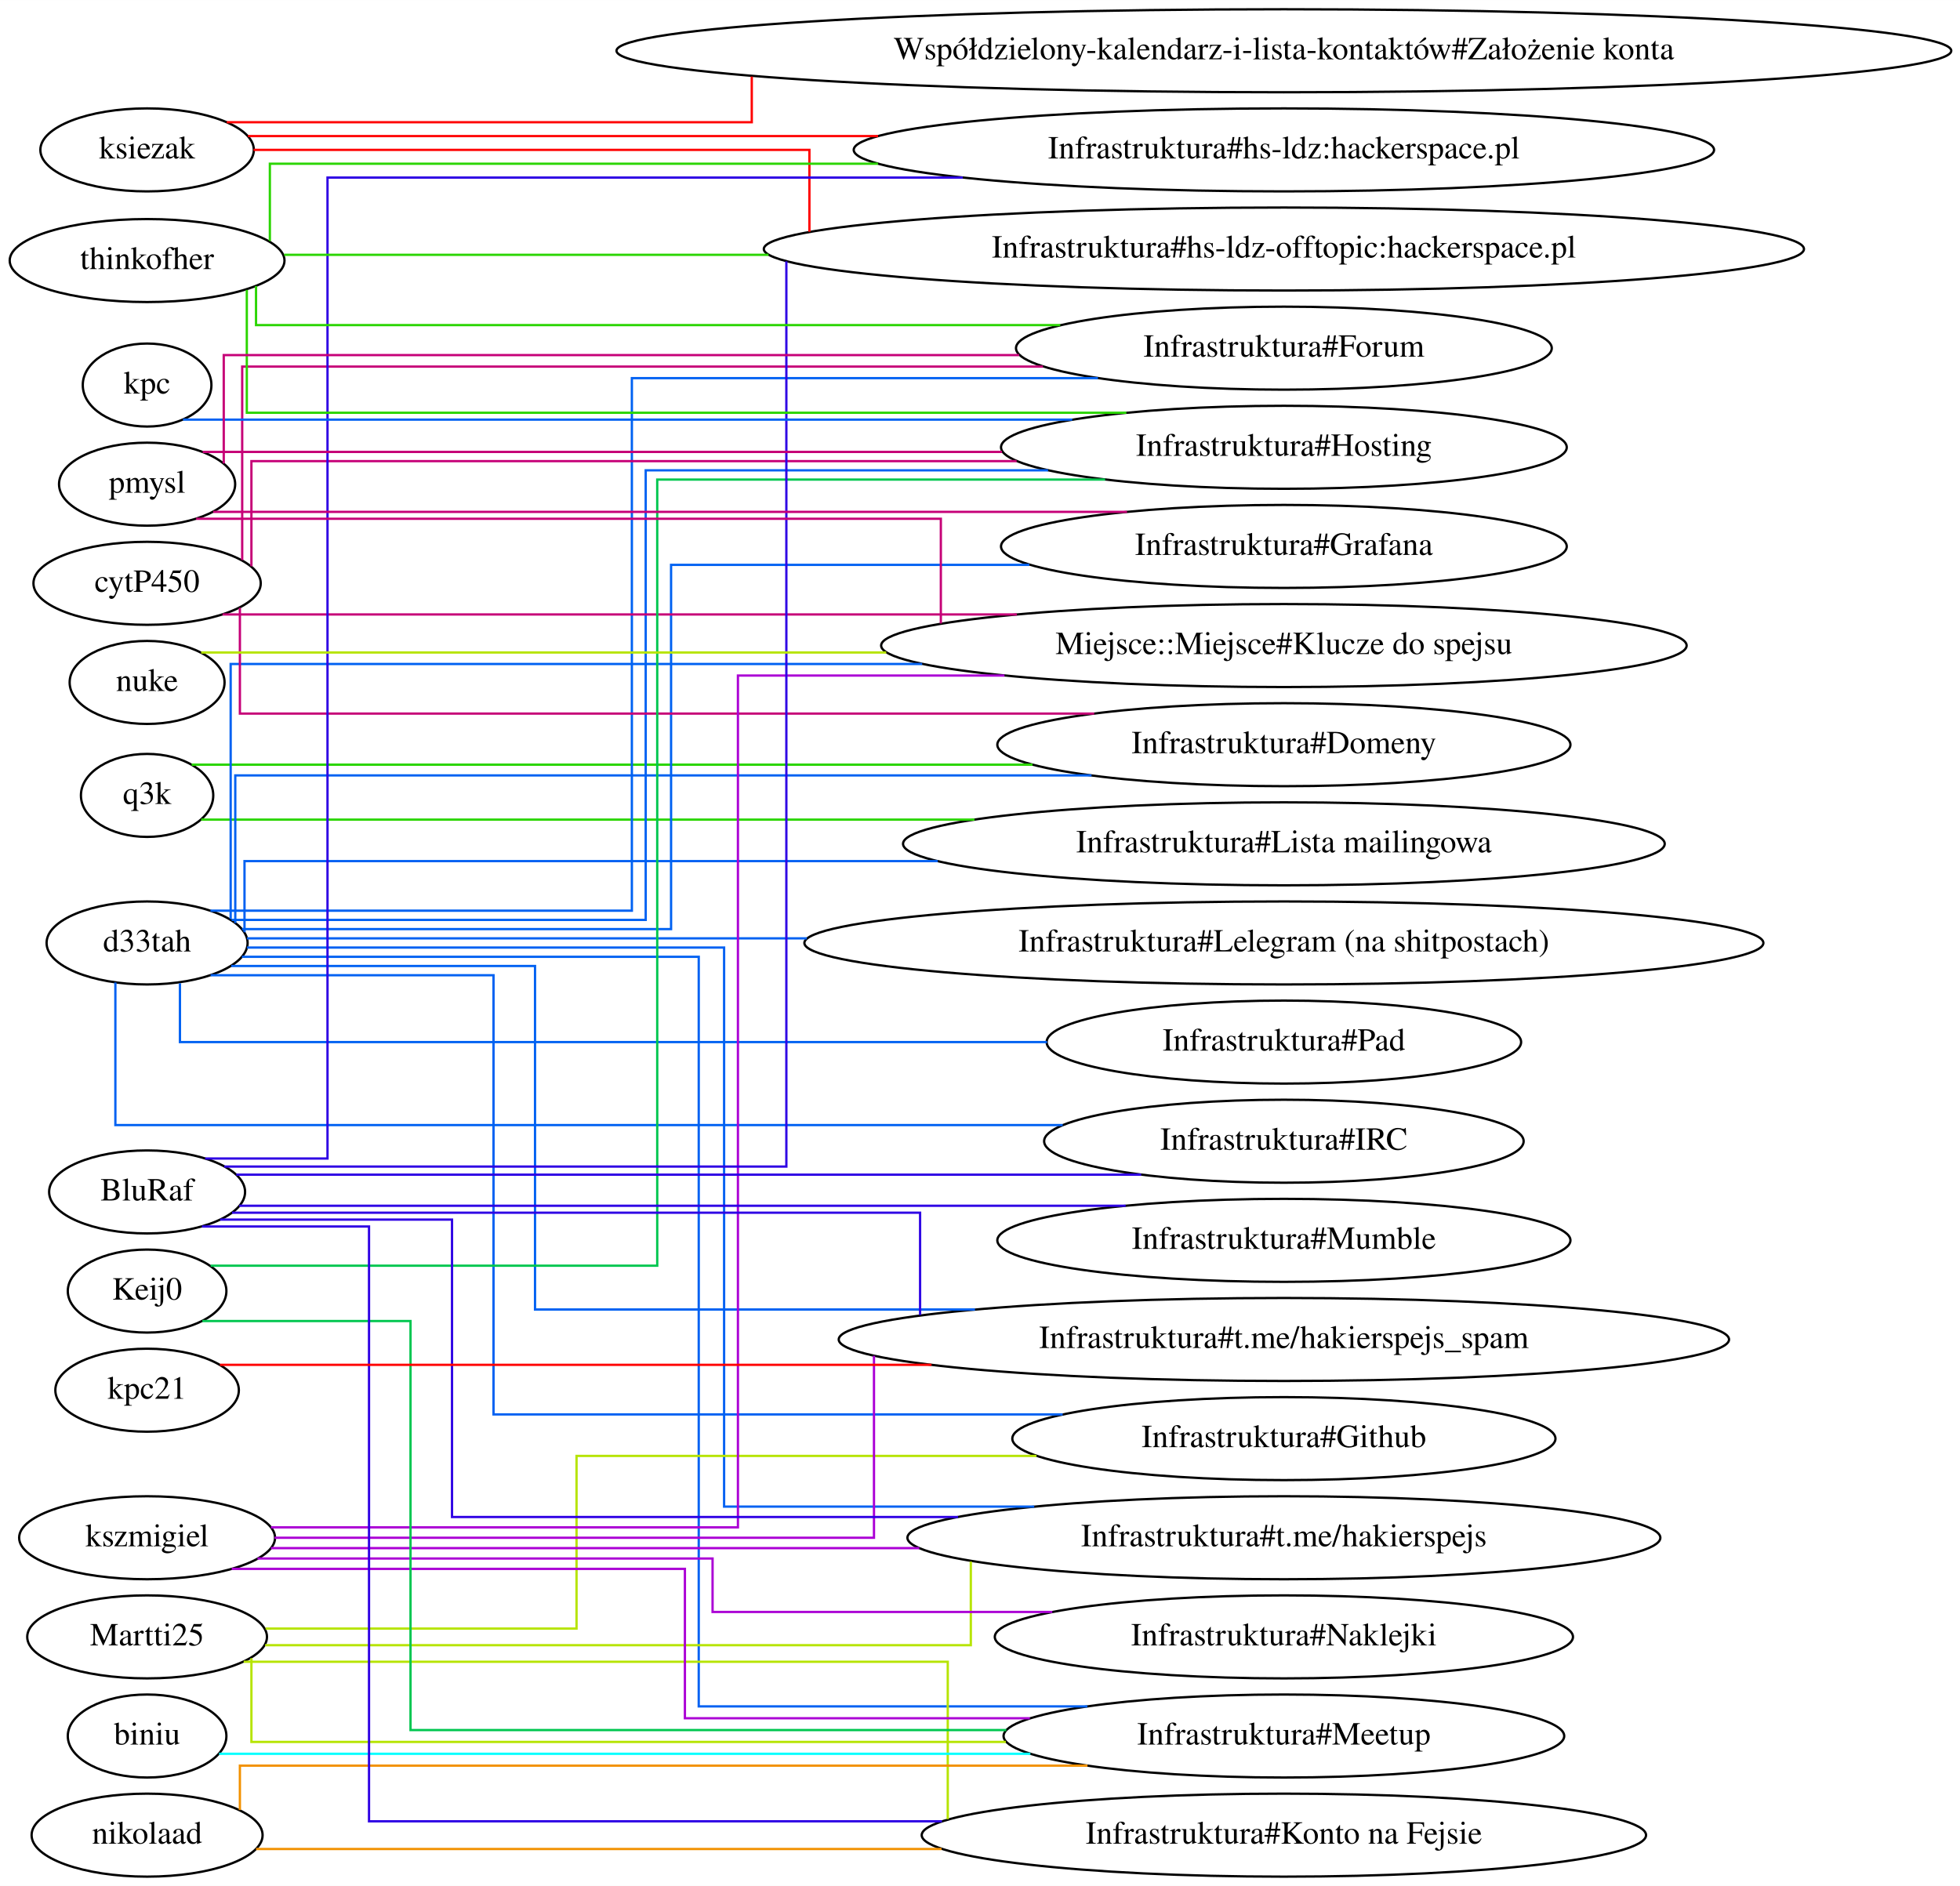
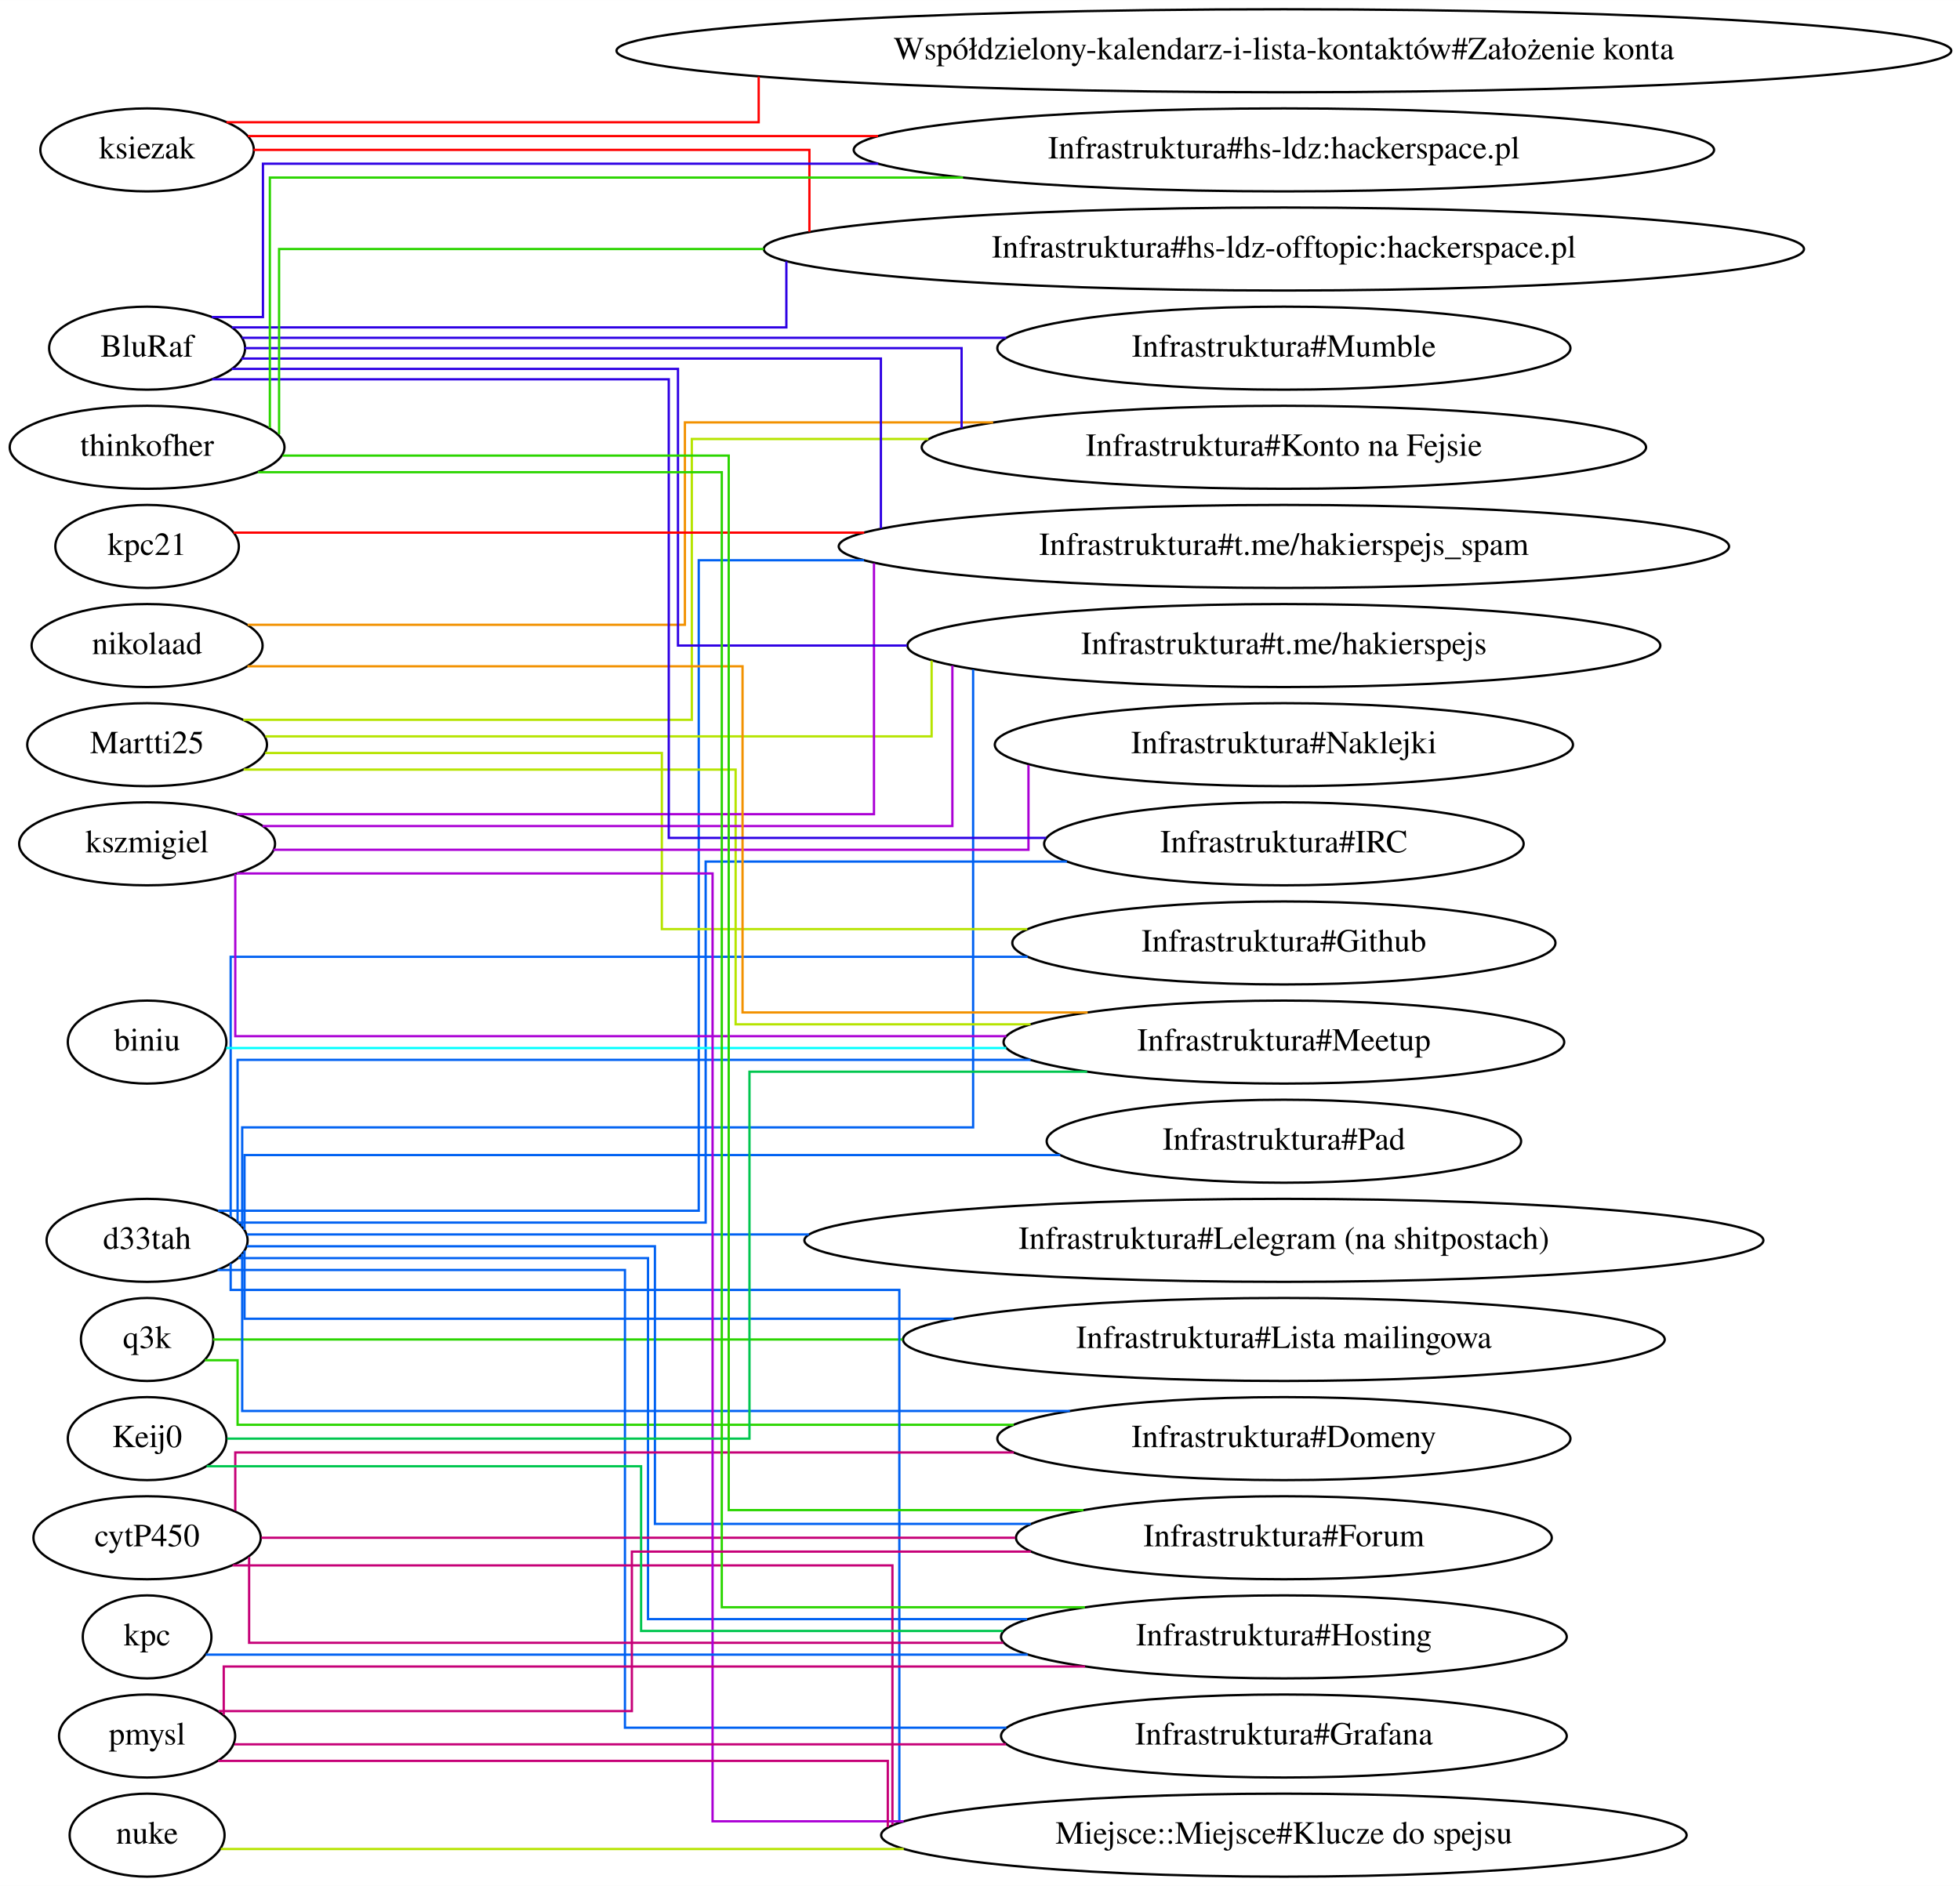
<svg xmlns="http://www.w3.org/2000/svg" width="850pt" height="818pt" viewBox="0.00 0.00 850.04 818.00">
  <g id="graph0" class="graph" transform="scale(1 1) rotate(0) translate(4 814)">
    <polygon fill="#ffffff" stroke="transparent" points="-4,4 -4,-814 846.038,-814 846.038,4 -4,4" />
    <g id="node1" class="node">
      <ellipse fill="none" stroke="#000000" cx="59.795" cy="-749" rx="46.292" ry="18" />
      <text text-anchor="middle" x="59.795" y="-745.3" font-family="Times,serif" font-size="14.00" fill="#000000">ksiezak</text>
    </g>
    <g id="node2" class="node">
+       <ellipse fill="none" stroke="#000000" cx="552.814" cy="-749" rx="186.567" ry="18" />
+       <text text-anchor="middle" x="552.814" y="-745.3" font-family="Times,serif" font-size="14.00" fill="#000000">Infrastruktura#hs-ldz:hackerspace.pl</text>
+     </g>
+     <g id="edge1" class="edge">
+       <path fill="none" stroke="#ff0000" d="M103.547,-755C164.584,-755 278.833,-755 376.84,-755" />
+     </g>
+     <g id="node3" class="node">
      <ellipse fill="none" stroke="#000000" cx="552.814" cy="-706" rx="225.56" ry="18" />
      <text text-anchor="middle" x="552.814" y="-702.3" font-family="Times,serif" font-size="14.00" fill="#000000">Infrastruktura#hs-ldz-offtopic:hackerspace.pl</text>
    </g>
-     <g id="edge1" class="edge">
+     <g id="edge2" class="edge">
      <path fill="none" stroke="#ff0000" d="M105.945,-749C187.142,-749 347.038,-749 347.038,-749 347.038,-749 347.038,-725.81 347.038,-713.49" />
    </g>
-     <g id="node3" class="node">
+     <g id="node4" class="node">
      <ellipse fill="none" stroke="#000000" cx="552.814" cy="-792" rx="289.449" ry="18" />
      <text text-anchor="middle" x="552.814" y="-788.3" font-family="Times,serif" font-size="14.00" fill="#000000">Współdzielony-kalendarz-i-lista-kontaktów#Założenie konta</text>
    </g>
-     <g id="edge2" class="edge">
-       <path fill="none" stroke="#ff0000" d="M94.348,-761C165.559,-761 322.038,-761 322.038,-761 322.038,-761 322.038,-771.929 322.038,-780.808" />
-     </g>
-     <g id="node4" class="node">
-       <ellipse fill="none" stroke="#000000" cx="552.814" cy="-749" rx="186.567" ry="18" />
-       <text text-anchor="middle" x="552.814" y="-745.3" font-family="Times,serif" font-size="14.00" fill="#000000">Infrastruktura#hs-ldz:hackerspace.pl</text>
-     </g>
    <g id="edge3" class="edge">
-       <path fill="none" stroke="#ff0000" d="M103.547,-755C164.584,-755 278.833,-755 376.84,-755" />
+       <path fill="none" stroke="#ff0000" d="M94.199,-761C165.967,-761 325.038,-761 325.038,-761 325.038,-761 325.038,-771.929 325.038,-780.808" />
    </g>
    <g id="node5" class="node">
-       <ellipse fill="none" stroke="#000000" cx="59.795" cy="-469" rx="28.695" ry="18" />
-       <text text-anchor="middle" x="59.795" y="-465.3" font-family="Times,serif" font-size="14.00" fill="#000000">q3k</text>
+       <ellipse fill="none" stroke="#000000" cx="59.795" cy="-233" rx="28.695" ry="18" />
+       <text text-anchor="middle" x="59.795" y="-229.3" font-family="Times,serif" font-size="14.00" fill="#000000">q3k</text>
    </g>
    <g id="node6" class="node">
-       <ellipse fill="none" stroke="#000000" cx="552.814" cy="-491" rx="124.278" ry="18" />
-       <text text-anchor="middle" x="552.814" y="-487.3" font-family="Times,serif" font-size="14.00" fill="#000000">Infrastruktura#Domeny</text>
+       <ellipse fill="none" stroke="#000000" cx="552.814" cy="-233" rx="165.171" ry="18" />
+       <text text-anchor="middle" x="552.814" y="-229.3" font-family="Times,serif" font-size="14.00" fill="#000000">Infrastruktura#Lista mailingowa</text>
    </g>
    <g id="edge4" class="edge">
-       <path fill="none" stroke="#2bd500" d="M79.122,-482.333C138.807,-482.333 323.422,-482.333 443.774,-482.333" />
+       <path fill="none" stroke="#2bd500" d="M88.433,-233C145.77,-233 278.512,-233 387.454,-233" />
    </g>
    <g id="node7" class="node">
-       <ellipse fill="none" stroke="#000000" cx="552.814" cy="-448" rx="165.171" ry="18" />
-       <text text-anchor="middle" x="552.814" y="-444.3" font-family="Times,serif" font-size="14.00" fill="#000000">Infrastruktura#Lista mailingowa</text>
+       <ellipse fill="none" stroke="#000000" cx="552.814" cy="-190" rx="124.278" ry="18" />
+       <text text-anchor="middle" x="552.814" y="-186.3" font-family="Times,serif" font-size="14.00" fill="#000000">Infrastruktura#Domeny</text>
    </g>
    <g id="edge5" class="edge">
-       <path fill="none" stroke="#2bd500" d="M83.242,-458.5C142.518,-458.5 301.936,-458.5 418.633,-458.5" />
+       <path fill="none" stroke="#2bd500" d="M84.87,-224C92.561,-224 99.038,-224 99.038,-224 99.038,-224 99.038,-196 99.038,-196 99.038,-196 301.209,-196 435.66,-196" />
    </g>
    <g id="node8" class="node">
-       <ellipse fill="none" stroke="#000000" cx="59.795" cy="-405" rx="43.592" ry="18" />
-       <text text-anchor="middle" x="59.795" y="-401.3" font-family="Times,serif" font-size="14.00" fill="#000000">d33tah</text>
+       <ellipse fill="none" stroke="#000000" cx="59.795" cy="-276" rx="43.592" ry="18" />
+       <text text-anchor="middle" x="59.795" y="-272.3" font-family="Times,serif" font-size="14.00" fill="#000000">d33tah</text>
+     </g>
+     <g id="edge9" class="edge">
+       <path fill="none" stroke="#0061f2" d="M102.038,-271.555C102.038,-262.339 102.038,-242 102.038,-242 102.038,-242 277.572,-242 409.566,-242" />
    </g>
    <g id="edge15" class="edge">
-       <path fill="none" stroke="#0061f2" d="M98.038,-413.621C98.038,-432.87 98.038,-477.667 98.038,-477.667 98.038,-477.667 338.111,-477.667 469.401,-477.667" />
+       <path fill="none" stroke="#0061f2" d="M101.038,-270.193C101.038,-252.749 101.038,-202 101.038,-202 101.038,-202 327.814,-202 460.027,-202" />
+     </g>
+     <g id="node9" class="node">
+       <ellipse fill="none" stroke="#000000" cx="552.814" cy="-104" rx="122.678" ry="18" />
+       <text text-anchor="middle" x="552.814" y="-100.3" font-family="Times,serif" font-size="14.00" fill="#000000">Infrastruktura#Hosting</text>
+     </g>
+     <g id="edge6" class="edge">
+       <path fill="none" stroke="#0061f2" d="M99.388,-268.286C162.048,-268.286 277.038,-268.286 277.038,-268.286 277.038,-268.286 277.038,-111.714 277.038,-111.714 277.038,-111.714 364.902,-111.714 441.44,-111.714" />
+     </g>
+     <g id="node10" class="node">
+       <ellipse fill="none" stroke="#000000" cx="552.814" cy="-448" rx="103.981" ry="18" />
+       <text text-anchor="middle" x="552.814" y="-444.3" font-family="Times,serif" font-size="14.00" fill="#000000">Infrastruktura#IRC</text>
+     </g>
+     <g id="edge7" class="edge">
+       <path fill="none" stroke="#0061f2" d="M99.254,-283.714C167.897,-283.714 302.038,-283.714 302.038,-283.714 302.038,-283.714 302.038,-440.286 302.038,-440.286 302.038,-440.286 387.562,-440.286 458.721,-440.286" />
+     </g>
+     <g id="node11" class="node">
+       <ellipse fill="none" stroke="#000000" cx="552.814" cy="-577" rx="193.066" ry="18" />
+       <text text-anchor="middle" x="552.814" y="-573.3" font-family="Times,serif" font-size="14.00" fill="#000000">Infrastruktura#t.me/hakierspejs_spam</text>
+     </g>
+     <g id="edge8" class="edge">
+       <path fill="none" stroke="#0061f2" d="M90.582,-288.857C155.198,-288.857 299.038,-288.857 299.038,-288.857 299.038,-288.857 299.038,-571 299.038,-571 299.038,-571 330.23,-571 370.742,-571" />
+     </g>
+     <g id="node12" class="node">
+       <ellipse fill="none" stroke="#000000" cx="552.814" cy="-276" rx="207.963" ry="18" />
+       <text text-anchor="middle" x="552.814" y="-272.3" font-family="Times,serif" font-size="14.00" fill="#000000">Infrastruktura#Lelegram (na shitpostach)</text>
+     </g>
+     <g id="edge10" class="edge">
+       <path fill="none" stroke="#0061f2" d="M103.115,-278.571C157.922,-278.571 256.123,-278.571 346.806,-278.571" />
+     </g>
+     <g id="node13" class="node">
+       <ellipse fill="none" stroke="#000000" cx="552.814" cy="-405" rx="117.779" ry="18" />
+       <text text-anchor="middle" x="552.814" y="-401.3" font-family="Times,serif" font-size="14.00" fill="#000000">Infrastruktura#Github</text>
+     </g>
+     <g id="edge11" class="edge">
+       <path fill="none" stroke="#0061f2" d="M96.038,-286.066C96.038,-315.442 96.038,-399 96.038,-399 96.038,-399 306.451,-399 441.658,-399" />
+     </g>
+     <g id="node14" class="node">
+       <ellipse fill="none" stroke="#000000" cx="552.814" cy="-18" rx="174.669" ry="18" />
+       <text text-anchor="middle" x="552.814" y="-14.3" font-family="Times,serif" font-size="14.00" fill="#000000">Miejsce::Miejsce#Klucze do spejsu</text>
+     </g>
+     <g id="edge12" class="edge">
+       <path fill="none" stroke="#0061f2" d="M96.038,-266.005C96.038,-260.391 96.038,-254.5 96.038,-254.5 96.038,-254.5 386.038,-254.5 386.038,-254.5 386.038,-254.5 386.038,-60.265 386.038,-23.846" />
+     </g>
+     <g id="node15" class="node">
+       <ellipse fill="none" stroke="#000000" cx="552.814" cy="-534" rx="163.271" ry="18" />
+       <text text-anchor="middle" x="552.814" y="-530.3" font-family="Times,serif" font-size="14.00" fill="#000000">Infrastruktura#t.me/hakierspejs</text>
+     </g>
+     <g id="edge13" class="edge">
+       <path fill="none" stroke="#0061f2" d="M101.038,-282.008C101.038,-295.093 101.038,-325 101.038,-325 101.038,-325 418.038,-325 418.038,-325 418.038,-325 418.038,-481.464 418.038,-523.636" />
+     </g>
+     <g id="node16" class="node">
+       <ellipse fill="none" stroke="#000000" cx="552.814" cy="-319" rx="102.882" ry="18" />
+       <text text-anchor="middle" x="552.814" y="-315.3" font-family="Times,serif" font-size="14.00" fill="#000000">Infrastruktura#Pad</text>
+     </g>
+     <g id="edge14" class="edge">
+       <path fill="none" stroke="#0061f2" d="M102.038,-280.537C102.038,-290.417 102.038,-313 102.038,-313 102.038,-313 323.35,-313 455.834,-313" />
+     </g>
+     <g id="node17" class="node">
+       <ellipse fill="none" stroke="#000000" cx="552.814" cy="-362" rx="121.578" ry="18" />
+       <text text-anchor="middle" x="552.814" y="-358.3" font-family="Times,serif" font-size="14.00" fill="#000000">Infrastruktura#Meetup</text>
+     </g>
+     <g id="edge16" class="edge">
+       <path fill="none" stroke="#0061f2" d="M99.038,-284.083C99.038,-304.085 99.038,-354.286 99.038,-354.286 99.038,-354.286 308.671,-354.286 442.967,-354.286" />
+     </g>
+     <g id="node18" class="node">
+       <ellipse fill="none" stroke="#000000" cx="552.814" cy="-147" rx="116.18" ry="18" />
+       <text text-anchor="middle" x="552.814" y="-143.3" font-family="Times,serif" font-size="14.00" fill="#000000">Infrastruktura#Forum</text>
+     </g>
+     <g id="edge17" class="edge">
+       <path fill="none" stroke="#0061f2" d="M103.045,-273.429C167.186,-273.429 280.038,-273.429 280.038,-273.429 280.038,-273.429 280.038,-153 280.038,-153 280.038,-153 367.247,-153 443.045,-153" />
+     </g>
+     <g id="node19" class="node">
+       <ellipse fill="none" stroke="#000000" cx="552.814" cy="-61" rx="122.678" ry="18" />
+       <text text-anchor="middle" x="552.814" y="-57.3" font-family="Times,serif" font-size="14.00" fill="#000000">Infrastruktura#Grafana</text>
    </g>
    <g id="edge18" class="edge">
-       <path fill="none" stroke="#0061f2" d="M102.038,-409.641C102.038,-419.264 102.038,-440.5 102.038,-440.5 102.038,-440.5 271.581,-440.5 402.712,-440.5" />
-     </g>
-     <g id="node9" class="node">
-       <ellipse fill="none" stroke="#000000" cx="552.814" cy="-405" rx="207.963" ry="18" />
-       <text text-anchor="middle" x="552.814" y="-401.3" font-family="Times,serif" font-size="14.00" fill="#000000">Infrastruktura#Lelegram (na shitpostach)</text>
-     </g>
-     <g id="edge6" class="edge">
-       <path fill="none" stroke="#0061f2" d="M103.115,-407C157.746,-407 255.492,-407 345.932,-407" />
-     </g>
-     <g id="node10" class="node">
-       <ellipse fill="none" stroke="#000000" cx="552.814" cy="-620" rx="122.678" ry="18" />
-       <text text-anchor="middle" x="552.814" y="-616.3" font-family="Times,serif" font-size="14.00" fill="#000000">Infrastruktura#Hosting</text>
-     </g>
-     <g id="edge7" class="edge">
-       <path fill="none" stroke="#0061f2" d="M96.477,-415C158.173,-415 276.038,-415 276.038,-415 276.038,-415 276.038,-610 276.038,-610 276.038,-610 371.696,-610 450.539,-610" />
-     </g>
-     <g id="node11" class="node">
-       <ellipse fill="none" stroke="#000000" cx="552.814" cy="-577" rx="122.678" ry="18" />
-       <text text-anchor="middle" x="552.814" y="-573.3" font-family="Times,serif" font-size="14.00" fill="#000000">Infrastruktura#Grafana</text>
-     </g>
-     <g id="edge8" class="edge">
-       <path fill="none" stroke="#0061f2" d="M100.947,-411C166.432,-411 287.038,-411 287.038,-411 287.038,-411 287.038,-569 287.038,-569 287.038,-569 369.388,-569 442.41,-569" />
-     </g>
-     <g id="node12" class="node">
-       <ellipse fill="none" stroke="#000000" cx="552.814" cy="-147" rx="163.271" ry="18" />
-       <text text-anchor="middle" x="552.814" y="-143.3" font-family="Times,serif" font-size="14.00" fill="#000000">Infrastruktura#t.me/hakierspejs</text>
-     </g>
-     <g id="edge9" class="edge">
-       <path fill="none" stroke="#0061f2" d="M103.098,-403C174.721,-403 310.038,-403 310.038,-403 310.038,-403 310.038,-160.5 310.038,-160.5 310.038,-160.5 379.821,-160.5 444.561,-160.5" />
-     </g>
-     <g id="node13" class="node">
-       <ellipse fill="none" stroke="#000000" cx="552.814" cy="-61" rx="121.578" ry="18" />
-       <text text-anchor="middle" x="552.814" y="-57.3" font-family="Times,serif" font-size="14.00" fill="#000000">Infrastruktura#Meetup</text>
-     </g>
-     <g id="edge10" class="edge">
-       <path fill="none" stroke="#0061f2" d="M100.922,-399C169.325,-399 299.038,-399 299.038,-399 299.038,-399 299.038,-73.857 299.038,-73.857 299.038,-73.857 393.88,-73.857 467.604,-73.857" />
-     </g>
-     <g id="node14" class="node">
-       <ellipse fill="none" stroke="#000000" cx="552.814" cy="-362" rx="102.882" ry="18" />
-       <text text-anchor="middle" x="552.814" y="-358.3" font-family="Times,serif" font-size="14.00" fill="#000000">Infrastruktura#Pad</text>
-     </g>
-     <g id="edge11" class="edge">
-       <path fill="none" stroke="#0061f2" d="M74.038,-387.51C74.038,-375.606 74.038,-362 74.038,-362 74.038,-362 309.424,-362 450.104,-362" />
-     </g>
-     <g id="node15" class="node">
-       <ellipse fill="none" stroke="#000000" cx="552.814" cy="-233" rx="193.066" ry="18" />
-       <text text-anchor="middle" x="552.814" y="-229.3" font-family="Times,serif" font-size="14.00" fill="#000000">Infrastruktura#t.me/hakierspejs_spam</text>
-     </g>
-     <g id="edge12" class="edge">
-       <path fill="none" stroke="#0061f2" d="M96.301,-395C145.783,-395 228.038,-395 228.038,-395 228.038,-395 228.038,-246 228.038,-246 228.038,-246 329.377,-246 418.84,-246" />
-     </g>
-     <g id="node16" class="node">
-       <ellipse fill="none" stroke="#000000" cx="552.814" cy="-190" rx="117.779" ry="18" />
-       <text text-anchor="middle" x="552.814" y="-186.3" font-family="Times,serif" font-size="14.00" fill="#000000">Infrastruktura#Github</text>
-     </g>
-     <g id="edge13" class="edge">
-       <path fill="none" stroke="#0061f2" d="M87.352,-391C130.726,-391 210.038,-391 210.038,-391 210.038,-391 210.038,-200.5 210.038,-200.5 210.038,-200.5 355.471,-200.5 456.876,-200.5" />
-     </g>
-     <g id="node17" class="node">
-       <ellipse fill="none" stroke="#000000" cx="552.814" cy="-663" rx="116.18" ry="18" />
-       <text text-anchor="middle" x="552.814" y="-659.3" font-family="Times,serif" font-size="14.00" fill="#000000">Infrastruktura#Forum</text>
-     </g>
-     <g id="edge14" class="edge">
-       <path fill="none" stroke="#0061f2" d="M87.28,-419C144.269,-419 270.038,-419 270.038,-419 270.038,-419 270.038,-650 270.038,-650 270.038,-650 388.579,-650 472.16,-650" />
-     </g>
-     <g id="node18" class="node">
-       <ellipse fill="none" stroke="#000000" cx="552.814" cy="-319" rx="103.981" ry="18" />
-       <text text-anchor="middle" x="552.814" y="-315.3" font-family="Times,serif" font-size="14.00" fill="#000000">Infrastruktura#IRC</text>
-     </g>
-     <g id="edge16" class="edge">
-       <path fill="none" stroke="#0061f2" d="M46.038,-387.858C46.038,-364.624 46.038,-326 46.038,-326 46.038,-326 309.978,-326 456.897,-326" />
-     </g>
-     <g id="node19" class="node">
-       <ellipse fill="none" stroke="#000000" cx="552.814" cy="-534" rx="174.669" ry="18" />
-       <text text-anchor="middle" x="552.814" y="-530.3" font-family="Times,serif" font-size="14.00" fill="#000000">Miejsce::Miejsce#Klucze do spejsu</text>
-     </g>
-     <g id="edge17" class="edge">
-       <path fill="none" stroke="#0061f2" d="M96.038,-415.316C96.038,-444.578 96.038,-526 96.038,-526 96.038,-526 263.759,-526 395.937,-526" />
+       <path fill="none" stroke="#0061f2" d="M90.374,-263.143C148.022,-263.143 267.038,-263.143 267.038,-263.143 267.038,-263.143 267.038,-64.6 267.038,-64.6 267.038,-64.6 354.347,-64.6 432.447,-64.6" />
    </g>
    <g id="node20" class="node">
-       <ellipse fill="none" stroke="#000000" cx="59.795" cy="-561" rx="49.291" ry="18" />
-       <text text-anchor="middle" x="59.795" y="-557.3" font-family="Times,serif" font-size="14.00" fill="#000000">cytP450</text>
+       <ellipse fill="none" stroke="#000000" cx="59.795" cy="-147" rx="49.291" ry="18" />
+       <text text-anchor="middle" x="59.795" y="-143.3" font-family="Times,serif" font-size="14.00" fill="#000000">cytP450</text>
    </g>
    <g id="edge21" class="edge">
-       <path fill="none" stroke="#c60077" d="M100.038,-550.373C100.038,-534.006 100.038,-504.5 100.038,-504.5 100.038,-504.5 340.02,-504.5 470.557,-504.5" />
+       <path fill="none" stroke="#c60077" d="M98.038,-158.707C98.038,-169.547 98.038,-184 98.038,-184 98.038,-184 300.951,-184 435.698,-184" />
    </g>
    <g id="edge20" class="edge">
-       <path fill="none" stroke="#c60077" d="M105.038,-568.369C105.038,-582.932 105.038,-614 105.038,-614 105.038,-614 304.244,-614 436.918,-614" />
+       <path fill="none" stroke="#c60077" d="M104.038,-138.642C104.038,-125.485 104.038,-101.429 104.038,-101.429 104.038,-101.429 298.173,-101.429 431.073,-101.429" />
    </g>
    <g id="edge19" class="edge">
-       <path fill="none" stroke="#c60077" d="M101.038,-571.06C101.038,-595.309 101.038,-655 101.038,-655 101.038,-655 314.876,-655 448.316,-655" />
+       <path fill="none" stroke="#c60077" d="M96.875,-135C181.78,-135 383.038,-135 383.038,-135 383.038,-135 383.038,-43.815 383.038,-22.444" />
    </g>
    <g id="edge22" class="edge">
-       <path fill="none" stroke="#c60077" d="M92.525,-547.5C161.507,-547.5 324.704,-547.5 436.998,-547.5" />
+       <path fill="none" stroke="#c60077" d="M109.325,-147C185.205,-147 332.344,-147 436.291,-147" />
    </g>
    <g id="node21" class="node">
-       <ellipse fill="none" stroke="#000000" cx="59.795" cy="-104" rx="51.991" ry="18" />
-       <text text-anchor="middle" x="59.795" y="-100.3" font-family="Times,serif" font-size="14.00" fill="#000000">Martti25</text>
+       <ellipse fill="none" stroke="#000000" cx="59.795" cy="-491" rx="51.991" ry="18" />
+       <text text-anchor="middle" x="59.795" y="-487.3" font-family="Times,serif" font-size="14.00" fill="#000000">Martti25</text>
    </g>
    <g id="edge24" class="edge">
-       <path fill="none" stroke="#b6e400" d="M110.979,-100.4C209.76,-100.4 417.038,-100.4 417.038,-100.4 417.038,-100.4 417.038,-122.929 417.038,-136.658" />
+       <path fill="none" stroke="#b6e400" d="M111.011,-487.4C176.92,-487.4 283.038,-487.4 283.038,-487.4 283.038,-487.4 283.038,-411 283.038,-411 283.038,-411 367.215,-411 441.528,-411" />
    </g>
    <g id="edge26" class="edge">
-       <path fill="none" stroke="#b6e400" d="M105.038,-94.778C105.038,-81.462 105.038,-58.429 105.038,-58.429 105.038,-58.429 299.605,-58.429 432.229,-58.429" />
+       <path fill="none" stroke="#b6e400" d="M111.101,-494.6C206.151,-494.6 400.038,-494.6 400.038,-494.6 400.038,-494.6 400.038,-516.303 400.038,-527.494" />
    </g>
    <g id="edge23" class="edge">
-       <path fill="none" stroke="#b6e400" d="M111.18,-107.6C166.306,-107.6 246.038,-107.6 246.038,-107.6 246.038,-107.6 246.038,-182.5 246.038,-182.5 246.038,-182.5 357.053,-182.5 445.519,-182.5" />
+       <path fill="none" stroke="#b6e400" d="M101.657,-480.2C174.069,-480.2 315.038,-480.2 315.038,-480.2 315.038,-480.2 315.038,-369.714 315.038,-369.714 315.038,-369.714 380.673,-369.714 442.974,-369.714" />
    </g>
    <g id="node22" class="node">
-       <ellipse fill="none" stroke="#000000" cx="552.814" cy="-18" rx="157.072" ry="18" />
-       <text text-anchor="middle" x="552.814" y="-14.3" font-family="Times,serif" font-size="14.00" fill="#000000">Infrastruktura#Konto na Fejsie</text>
+       <ellipse fill="none" stroke="#000000" cx="552.814" cy="-620" rx="157.072" ry="18" />
+       <text text-anchor="middle" x="552.814" y="-616.3" font-family="Times,serif" font-size="14.00" fill="#000000">Infrastruktura#Konto na Fejsie</text>
    </g>
    <g id="edge25" class="edge">
-       <path fill="none" stroke="#b6e400" d="M101.68,-93.2C194.036,-93.2 407.038,-93.2 407.038,-93.2 407.038,-93.2 407.038,-43.556 407.038,-24.94" />
+       <path fill="none" stroke="#b6e400" d="M101.487,-501.8C169.307,-501.8 296.038,-501.8 296.038,-501.8 296.038,-501.8 296.038,-623.6 296.038,-623.6 296.038,-623.6 344.096,-623.6 398.63,-623.6" />
    </g>
    <g id="node23" class="node">
-       <ellipse fill="none" stroke="#000000" cx="59.795" cy="-61" rx="34.394" ry="18" />
-       <text text-anchor="middle" x="59.795" y="-57.3" font-family="Times,serif" font-size="14.00" fill="#000000">biniu</text>
+       <ellipse fill="none" stroke="#000000" cx="59.795" cy="-362" rx="34.394" ry="18" />
+       <text text-anchor="middle" x="59.795" y="-358.3" font-family="Times,serif" font-size="14.00" fill="#000000">biniu</text>
    </g>
    <g id="edge27" class="edge">
-       <path fill="none" stroke="#00ffff" d="M91.009,-53.286C160.279,-53.286 329.659,-53.286 442.877,-53.286" />
+       <path fill="none" stroke="#00ffff" d="M94.071,-359.429C162.967,-359.429 321.146,-359.429 432.413,-359.429" />
    </g>
    <g id="node24" class="node">
-       <ellipse fill="none" stroke="#000000" cx="59.795" cy="-147" rx="55.491" ry="18" />
-       <text text-anchor="middle" x="59.795" y="-143.3" font-family="Times,serif" font-size="14.00" fill="#000000">kszmigiel</text>
+       <ellipse fill="none" stroke="#000000" cx="59.795" cy="-448" rx="55.491" ry="18" />
+       <text text-anchor="middle" x="59.795" y="-444.3" font-family="Times,serif" font-size="14.00" fill="#000000">kszmigiel</text>
+     </g>
+     <g id="edge28" class="edge">
+       <path fill="none" stroke="#ab00d5" d="M98.766,-460.857C183.109,-460.857 375.038,-460.857 375.038,-460.857 375.038,-460.857 375.038,-544.308 375.038,-569.735" />
+     </g>
+     <g id="edge30" class="edge">
+       <path fill="none" stroke="#ab00d5" d="M98.654,-435.143C167.806,-435.143 305.038,-435.143 305.038,-435.143 305.038,-435.143 305.038,-24 305.038,-24 305.038,-24 342.281,-24 387.888,-24" />
+     </g>
+     <g id="edge31" class="edge">
+       <path fill="none" stroke="#ab00d5" d="M109.833,-455.714C206.402,-455.714 409.038,-455.714 409.038,-455.714 409.038,-455.714 409.038,-504.94 409.038,-525.323" />
+     </g>
+     <g id="edge32" class="edge">
+       <path fill="none" stroke="#ab00d5" d="M98.038,-434.964C98.038,-411.5 98.038,-364.571 98.038,-364.571 98.038,-364.571 297.701,-364.571 432.434,-364.571" />
+     </g>
+     <g id="node25" class="node">
+       <ellipse fill="none" stroke="#000000" cx="552.814" cy="-491" rx="125.378" ry="18" />
+       <text text-anchor="middle" x="552.814" y="-487.3" font-family="Times,serif" font-size="14.00" fill="#000000">Infrastruktura#Naklejki</text>
    </g>
    <g id="edge29" class="edge">
-       <path fill="none" stroke="#ab00d5" d="M113.495,-142.5C180.504,-142.5 298.05,-142.5 394.699,-142.5" />
-     </g>
-     <g id="edge30" class="edge">
-       <path fill="none" stroke="#ab00d5" d="M96.496,-133.5C162.18,-133.5 293.038,-133.5 293.038,-133.5 293.038,-133.5 293.038,-68.714 293.038,-68.714 293.038,-68.714 371.844,-68.714 442.646,-68.714" />
-     </g>
-     <g id="edge31" class="edge">
-       <path fill="none" stroke="#ab00d5" d="M115.067,-147C205.477,-147 375.038,-147 375.038,-147 375.038,-147 375.038,-205.423 375.038,-225.962" />
-     </g>
-     <g id="edge32" class="edge">
-       <path fill="none" stroke="#ab00d5" d="M113.512,-151.5C188.65,-151.5 316.038,-151.5 316.038,-151.5 316.038,-151.5 316.038,-521 316.038,-521 316.038,-521 373.397,-521 431.651,-521" />
-     </g>
-     <g id="node25" class="node">
-       <ellipse fill="none" stroke="#000000" cx="552.814" cy="-104" rx="125.378" ry="18" />
-       <text text-anchor="middle" x="552.814" y="-100.3" font-family="Times,serif" font-size="14.00" fill="#000000">Infrastruktura#Naklejki</text>
-     </g>
-     <g id="edge28" class="edge">
-       <path fill="none" stroke="#ab00d5" d="M107.662,-138C179.033,-138 305.038,-138 305.038,-138 305.038,-138 305.038,-114.8 305.038,-114.8 305.038,-114.8 383.708,-114.8 452.391,-114.8" />
+       <path fill="none" stroke="#ab00d5" d="M114.561,-445.429C220.255,-445.429 442.038,-445.429 442.038,-445.429 442.038,-445.429 442.038,-468.971 442.038,-482.213" />
    </g>
    <g id="node26" class="node">
-       <ellipse fill="none" stroke="#000000" cx="59.795" cy="-18" rx="50.091" ry="18" />
-       <text text-anchor="middle" x="59.795" y="-14.3" font-family="Times,serif" font-size="14.00" fill="#000000">nikolaad</text>
+       <ellipse fill="none" stroke="#000000" cx="59.795" cy="-534" rx="50.091" ry="18" />
+       <text text-anchor="middle" x="59.795" y="-530.3" font-family="Times,serif" font-size="14.00" fill="#000000">nikolaad</text>
+     </g>
+     <g id="edge33" class="edge">
+       <path fill="none" stroke="#f29100" d="M103.31,-525C176.907,-525 318.038,-525 318.038,-525 318.038,-525 318.038,-374.857 318.038,-374.857 318.038,-374.857 400.534,-374.857 467.722,-374.857" />
    </g>
    <g id="edge34" class="edge">
-       <path fill="none" stroke="#f29100" d="M100.038,-28.882C100.038,-37.516 100.038,-48.143 100.038,-48.143 100.038,-48.143 336.492,-48.143 467.65,-48.143" />
-     </g>
-     <g id="edge33" class="edge">
-       <path fill="none" stroke="#f29100" d="M107.067,-12C174.913,-12 302.897,-12 404.383,-12" />
+       <path fill="none" stroke="#f29100" d="M103.392,-543C170.901,-543 293.038,-543 293.038,-543 293.038,-543 293.038,-630.8 293.038,-630.8 293.038,-630.8 360.544,-630.8 426.731,-630.8" />
    </g>
    <g id="node27" class="node">
-       <ellipse fill="none" stroke="#000000" cx="59.795" cy="-254" rx="34.394" ry="18" />
-       <text text-anchor="middle" x="59.795" y="-250.3" font-family="Times,serif" font-size="14.00" fill="#000000">Keij0</text>
+       <ellipse fill="none" stroke="#000000" cx="59.795" cy="-190" rx="34.394" ry="18" />
+       <text text-anchor="middle" x="59.795" y="-186.3" font-family="Times,serif" font-size="14.00" fill="#000000">Keij0</text>
+     </g>
+     <g id="edge36" class="edge">
+       <path fill="none" stroke="#00c64f" d="M85.638,-178C142.62,-178 274.038,-178 274.038,-178 274.038,-178 274.038,-106.571 274.038,-106.571 274.038,-106.571 355.93,-106.571 430.944,-106.571" />
    </g>
    <g id="edge35" class="edge">
-       <path fill="none" stroke="#00c64f" d="M87.368,-265C146.676,-265 281.038,-265 281.038,-265 281.038,-265 281.038,-606 281.038,-606 281.038,-606 394.968,-606 475.297,-606" />
-     </g>
-     <g id="edge36" class="edge">
-       <path fill="none" stroke="#00c64f" d="M83.744,-241C117.244,-241 174.038,-241 174.038,-241 174.038,-241 174.038,-63.571 174.038,-63.571 174.038,-63.571 321.535,-63.571 432.446,-63.571" />
+       <path fill="none" stroke="#00c64f" d="M94.486,-190C165.549,-190 321.038,-190 321.038,-190 321.038,-190 321.038,-349.143 321.038,-349.143 321.038,-349.143 401.41,-349.143 467.496,-349.143" />
    </g>
    <g id="node28" class="node">
-       <ellipse fill="none" stroke="#000000" cx="59.795" cy="-297" rx="42.494" ry="18" />
-       <text text-anchor="middle" x="59.795" y="-293.3" font-family="Times,serif" font-size="14.00" fill="#000000">BluRaf</text>
+       <ellipse fill="none" stroke="#000000" cx="59.795" cy="-663" rx="42.494" ry="18" />
+       <text text-anchor="middle" x="59.795" y="-659.3" font-family="Times,serif" font-size="14.00" fill="#000000">BluRaf</text>
    </g>
    <g id="edge41" class="edge">
-       <path fill="none" stroke="#2e00e4" d="M93.237,-308C166.975,-308 337.038,-308 337.038,-308 337.038,-308 337.038,-653.446 337.038,-700.675" />
+       <path fill="none" stroke="#2e00e4" d="M87.854,-676.5C99.363,-676.5 110.038,-676.5 110.038,-676.5 110.038,-676.5 110.038,-743 110.038,-743 110.038,-743 253.315,-743 376.863,-743" />
+     </g>
+     <g id="edge42" class="edge">
+       <path fill="none" stroke="#2e00e4" d="M96.611,-672C172.026,-672 337.038,-672 337.038,-672 337.038,-672 337.038,-691.125 337.038,-700.688" />
+     </g>
+     <g id="edge37" class="edge">
+       <path fill="none" stroke="#2e00e4" d="M87.991,-649.5C148.64,-649.5 286.038,-649.5 286.038,-649.5 286.038,-649.5 286.038,-450.571 286.038,-450.571 286.038,-450.571 374.601,-450.571 449.671,-450.571" />
    </g>
    <g id="edge38" class="edge">
-       <path fill="none" stroke="#2e00e4" d="M84.982,-311.5C107.855,-311.5 138.038,-311.5 138.038,-311.5 138.038,-311.5 138.038,-737 138.038,-737 138.038,-737 293.049,-737 413.546,-737" />
+       <path fill="none" stroke="#2e00e4" d="M100.748,-658.5C186.7,-658.5 378.038,-658.5 378.038,-658.5 378.038,-658.5 378.038,-605.213 378.038,-584.815" />
+     </g>
+     <g id="edge40" class="edge">
+       <path fill="none" stroke="#2e00e4" d="M96.532,-654C161.536,-654 290.038,-654 290.038,-654 290.038,-654 290.038,-534 290.038,-534 290.038,-534 335.944,-534 389.382,-534" />
    </g>
    <g id="edge39" class="edge">
-       <path fill="none" stroke="#2e00e4" d="M91.47,-285C130.593,-285 192.038,-285 192.038,-285 192.038,-285 192.038,-156 192.038,-156 192.038,-156 310.389,-156 411.52,-156" />
-     </g>
-     <g id="edge40" class="edge">
-       <path fill="none" stroke="#2e00e4" d="M96.631,-288C183.718,-288 395.038,-288 395.038,-288 395.038,-288 395.038,-259.587 395.038,-243.605" />
+       <path fill="none" stroke="#2e00e4" d="M102.053,-663C195.815,-663 413.038,-663 413.038,-663 413.038,-663 413.038,-640.786 413.038,-628.291" />
+     </g>
+     <g id="node29" class="node">
+       <ellipse fill="none" stroke="#000000" cx="552.814" cy="-663" rx="124.278" ry="18" />
+       <text text-anchor="middle" x="552.814" y="-659.3" font-family="Times,serif" font-size="14.00" fill="#000000">Infrastruktura#Mumble</text>
    </g>
    <g id="edge43" class="edge">
-       <path fill="none" stroke="#2e00e4" d="M98.481,-304.5C183.607,-304.5 387.76,-304.5 490.918,-304.5" />
-     </g>
-     <g id="edge42" class="edge">
-       <path fill="none" stroke="#2e00e4" d="M83.585,-282C112.086,-282 156.038,-282 156.038,-282 156.038,-282 156.038,-24 156.038,-24 156.038,-24 291.807,-24 404.505,-24" />
-     </g>
-     <g id="node29" class="node">
-       <ellipse fill="none" stroke="#000000" cx="552.814" cy="-276" rx="124.278" ry="18" />
-       <text text-anchor="middle" x="552.814" y="-272.3" font-family="Times,serif" font-size="14.00" fill="#000000">Infrastruktura#Mumble</text>
-     </g>
-     <g id="edge37" class="edge">
-       <path fill="none" stroke="#2e00e4" d="M99.723,-291C183.739,-291 379.638,-291 484.193,-291" />
+       <path fill="none" stroke="#2e00e4" d="M100.981,-667.5C173.072,-667.5 324.688,-667.5 432.379,-667.5" />
    </g>
    <g id="node30" class="node">
-       <ellipse fill="none" stroke="#000000" cx="59.795" cy="-211" rx="39.794" ry="18" />
-       <text text-anchor="middle" x="59.795" y="-207.3" font-family="Times,serif" font-size="14.00" fill="#000000">kpc21</text>
+       <ellipse fill="none" stroke="#000000" cx="59.795" cy="-577" rx="39.794" ry="18" />
+       <text text-anchor="middle" x="59.795" y="-573.3" font-family="Times,serif" font-size="14.00" fill="#000000">kpc21</text>
    </g>
    <g id="edge44" class="edge">
-       <path fill="none" stroke="#ff0000" d="M91.385,-222C152.54,-222 290.701,-222 399.995,-222" />
+       <path fill="none" stroke="#ff0000" d="M97.256,-583C155.288,-583 270.678,-583 370.8,-583" />
    </g>
    <g id="node31" class="node">
-       <ellipse fill="none" stroke="#000000" cx="59.795" cy="-701" rx="59.59" ry="18" />
-       <text text-anchor="middle" x="59.795" y="-697.3" font-family="Times,serif" font-size="14.00" fill="#000000">thinkofher</text>
+       <ellipse fill="none" stroke="#000000" cx="59.795" cy="-620" rx="59.59" ry="18" />
+       <text text-anchor="middle" x="59.795" y="-616.3" font-family="Times,serif" font-size="14.00" fill="#000000">thinkofher</text>
    </g>
    <g id="edge45" class="edge">
-       <path fill="none" stroke="#2bd500" d="M119.264,-703.5C171.895,-703.5 252.12,-703.5 329.31,-703.5" />
+       <path fill="none" stroke="#2bd500" d="M113.038,-628.414C113.038,-655.241 113.038,-737 113.038,-737 113.038,-737 284.825,-737 413.666,-737" />
+     </g>
+     <g id="edge47" class="edge">
+       <path fill="none" stroke="#2bd500" d="M117.038,-625.643C117.038,-644.775 117.038,-706 117.038,-706 117.038,-706 220.935,-706 327.267,-706" />
+     </g>
+     <g id="edge46" class="edge">
+       <path fill="none" stroke="#2bd500" d="M107.851,-609.2C180.279,-609.2 309.038,-609.2 309.038,-609.2 309.038,-609.2 309.038,-116.857 309.038,-116.857 309.038,-116.857 396.398,-116.857 466.524,-116.857" />
    </g>
    <g id="edge48" class="edge">
-       <path fill="none" stroke="#2bd500" d="M113.038,-709.499C113.038,-721.772 113.038,-743 113.038,-743 113.038,-743 254.369,-743 376.791,-743" />
-     </g>
-     <g id="edge47" class="edge">
-       <path fill="none" stroke="#2bd500" d="M103.038,-688.274C103.038,-669.096 103.038,-635 103.038,-635 103.038,-635 358.679,-635 484.502,-635" />
-     </g>
-     <g id="edge46" class="edge">
-       <path fill="none" stroke="#2bd500" d="M107.038,-689.934C107.038,-682.107 107.038,-673 107.038,-673 107.038,-673 324.677,-673 455.812,-673" />
+       <path fill="none" stroke="#2bd500" d="M118.616,-616.4C193.152,-616.4 312.038,-616.4 312.038,-616.4 312.038,-616.4 312.038,-159 312.038,-159 312.038,-159 396.921,-159 465.888,-159" />
    </g>
    <g id="node32" class="node">
-       <ellipse fill="none" stroke="#000000" cx="59.795" cy="-647" rx="27.895" ry="18" />
-       <text text-anchor="middle" x="59.795" y="-643.3" font-family="Times,serif" font-size="14.00" fill="#000000">kpc</text>
+       <ellipse fill="none" stroke="#000000" cx="59.795" cy="-104" rx="27.895" ry="18" />
+       <text text-anchor="middle" x="59.795" y="-100.3" font-family="Times,serif" font-size="14.00" fill="#000000">kpc</text>
    </g>
    <g id="edge49" class="edge">
-       <path fill="none" stroke="#0061f2" d="M75.364,-632C133.306,-632 339.367,-632 461.027,-632" />
+       <path fill="none" stroke="#0061f2" d="M85.263,-96.286C150.234,-96.286 325.223,-96.286 441.715,-96.286" />
    </g>
    <g id="node33" class="node">
-       <ellipse fill="none" stroke="#000000" cx="59.795" cy="-604" rx="38.194" ry="18" />
-       <text text-anchor="middle" x="59.795" y="-600.3" font-family="Times,serif" font-size="14.00" fill="#000000">pmysl</text>
+       <ellipse fill="none" stroke="#000000" cx="59.795" cy="-61" rx="38.194" ry="18" />
+       <text text-anchor="middle" x="59.795" y="-57.3" font-family="Times,serif" font-size="14.00" fill="#000000">pmysl</text>
    </g>
    <g id="edge51" class="edge">
-       <path fill="none" stroke="#c60077" d="M83.908,-618C145.772,-618 313.473,-618 430.548,-618" />
+       <path fill="none" stroke="#c60077" d="M93.038,-70.208C93.038,-79.072 93.038,-91.143 93.038,-91.143 93.038,-91.143 333.472,-91.143 466.603,-91.143" />
+     </g>
+     <g id="edge50" class="edge">
+       <path fill="none" stroke="#c60077" d="M90.597,-50.2C171.001,-50.2 381.038,-50.2 381.038,-50.2 381.038,-50.2 381.038,-29.753 381.038,-21.446" />
    </g>
    <g id="edge52" class="edge">
-       <path fill="none" stroke="#c60077" d="M88.433,-592C164.883,-592 375.385,-592 484.787,-592" />
-     </g>
-     <g id="edge50" class="edge">
-       <path fill="none" stroke="#c60077" d="M93.038,-612.997C93.038,-628.827 93.038,-660 93.038,-660 93.038,-660 301.797,-660 437.979,-660" />
+       <path fill="none" stroke="#c60077" d="M90.817,-71.8C149.299,-71.8 270.038,-71.8 270.038,-71.8 270.038,-71.8 270.038,-141 270.038,-141 270.038,-141 363.594,-141 443.08,-141" />
    </g>
    <g id="edge53" class="edge">
-       <path fill="none" stroke="#c60077" d="M81.069,-589C156.122,-589 404.038,-589 404.038,-589 404.038,-589 404.038,-559.338 404.038,-543.58" />
+       <path fill="none" stroke="#c60077" d="M97.662,-57.4C168.294,-57.4 322.871,-57.4 432.235,-57.4" />
    </g>
    <g id="node34" class="node">
-       <ellipse fill="none" stroke="#000000" cx="59.795" cy="-518" rx="33.595" ry="18" />
-       <text text-anchor="middle" x="59.795" y="-514.3" font-family="Times,serif" font-size="14.00" fill="#000000">nuke</text>
+       <ellipse fill="none" stroke="#000000" cx="59.795" cy="-18" rx="33.595" ry="18" />
+       <text text-anchor="middle" x="59.795" y="-14.3" font-family="Times,serif" font-size="14.00" fill="#000000">nuke</text>
    </g>
    <g id="edge54" class="edge">
-       <path fill="none" stroke="#b6e400" d="M83.242,-531C136.25,-531 269.344,-531 380.354,-531" />
+       <path fill="none" stroke="#b6e400" d="M91.763,-12C150.869,-12 280.969,-12 387.945,-12" />
    </g>
  </g>
</svg>
